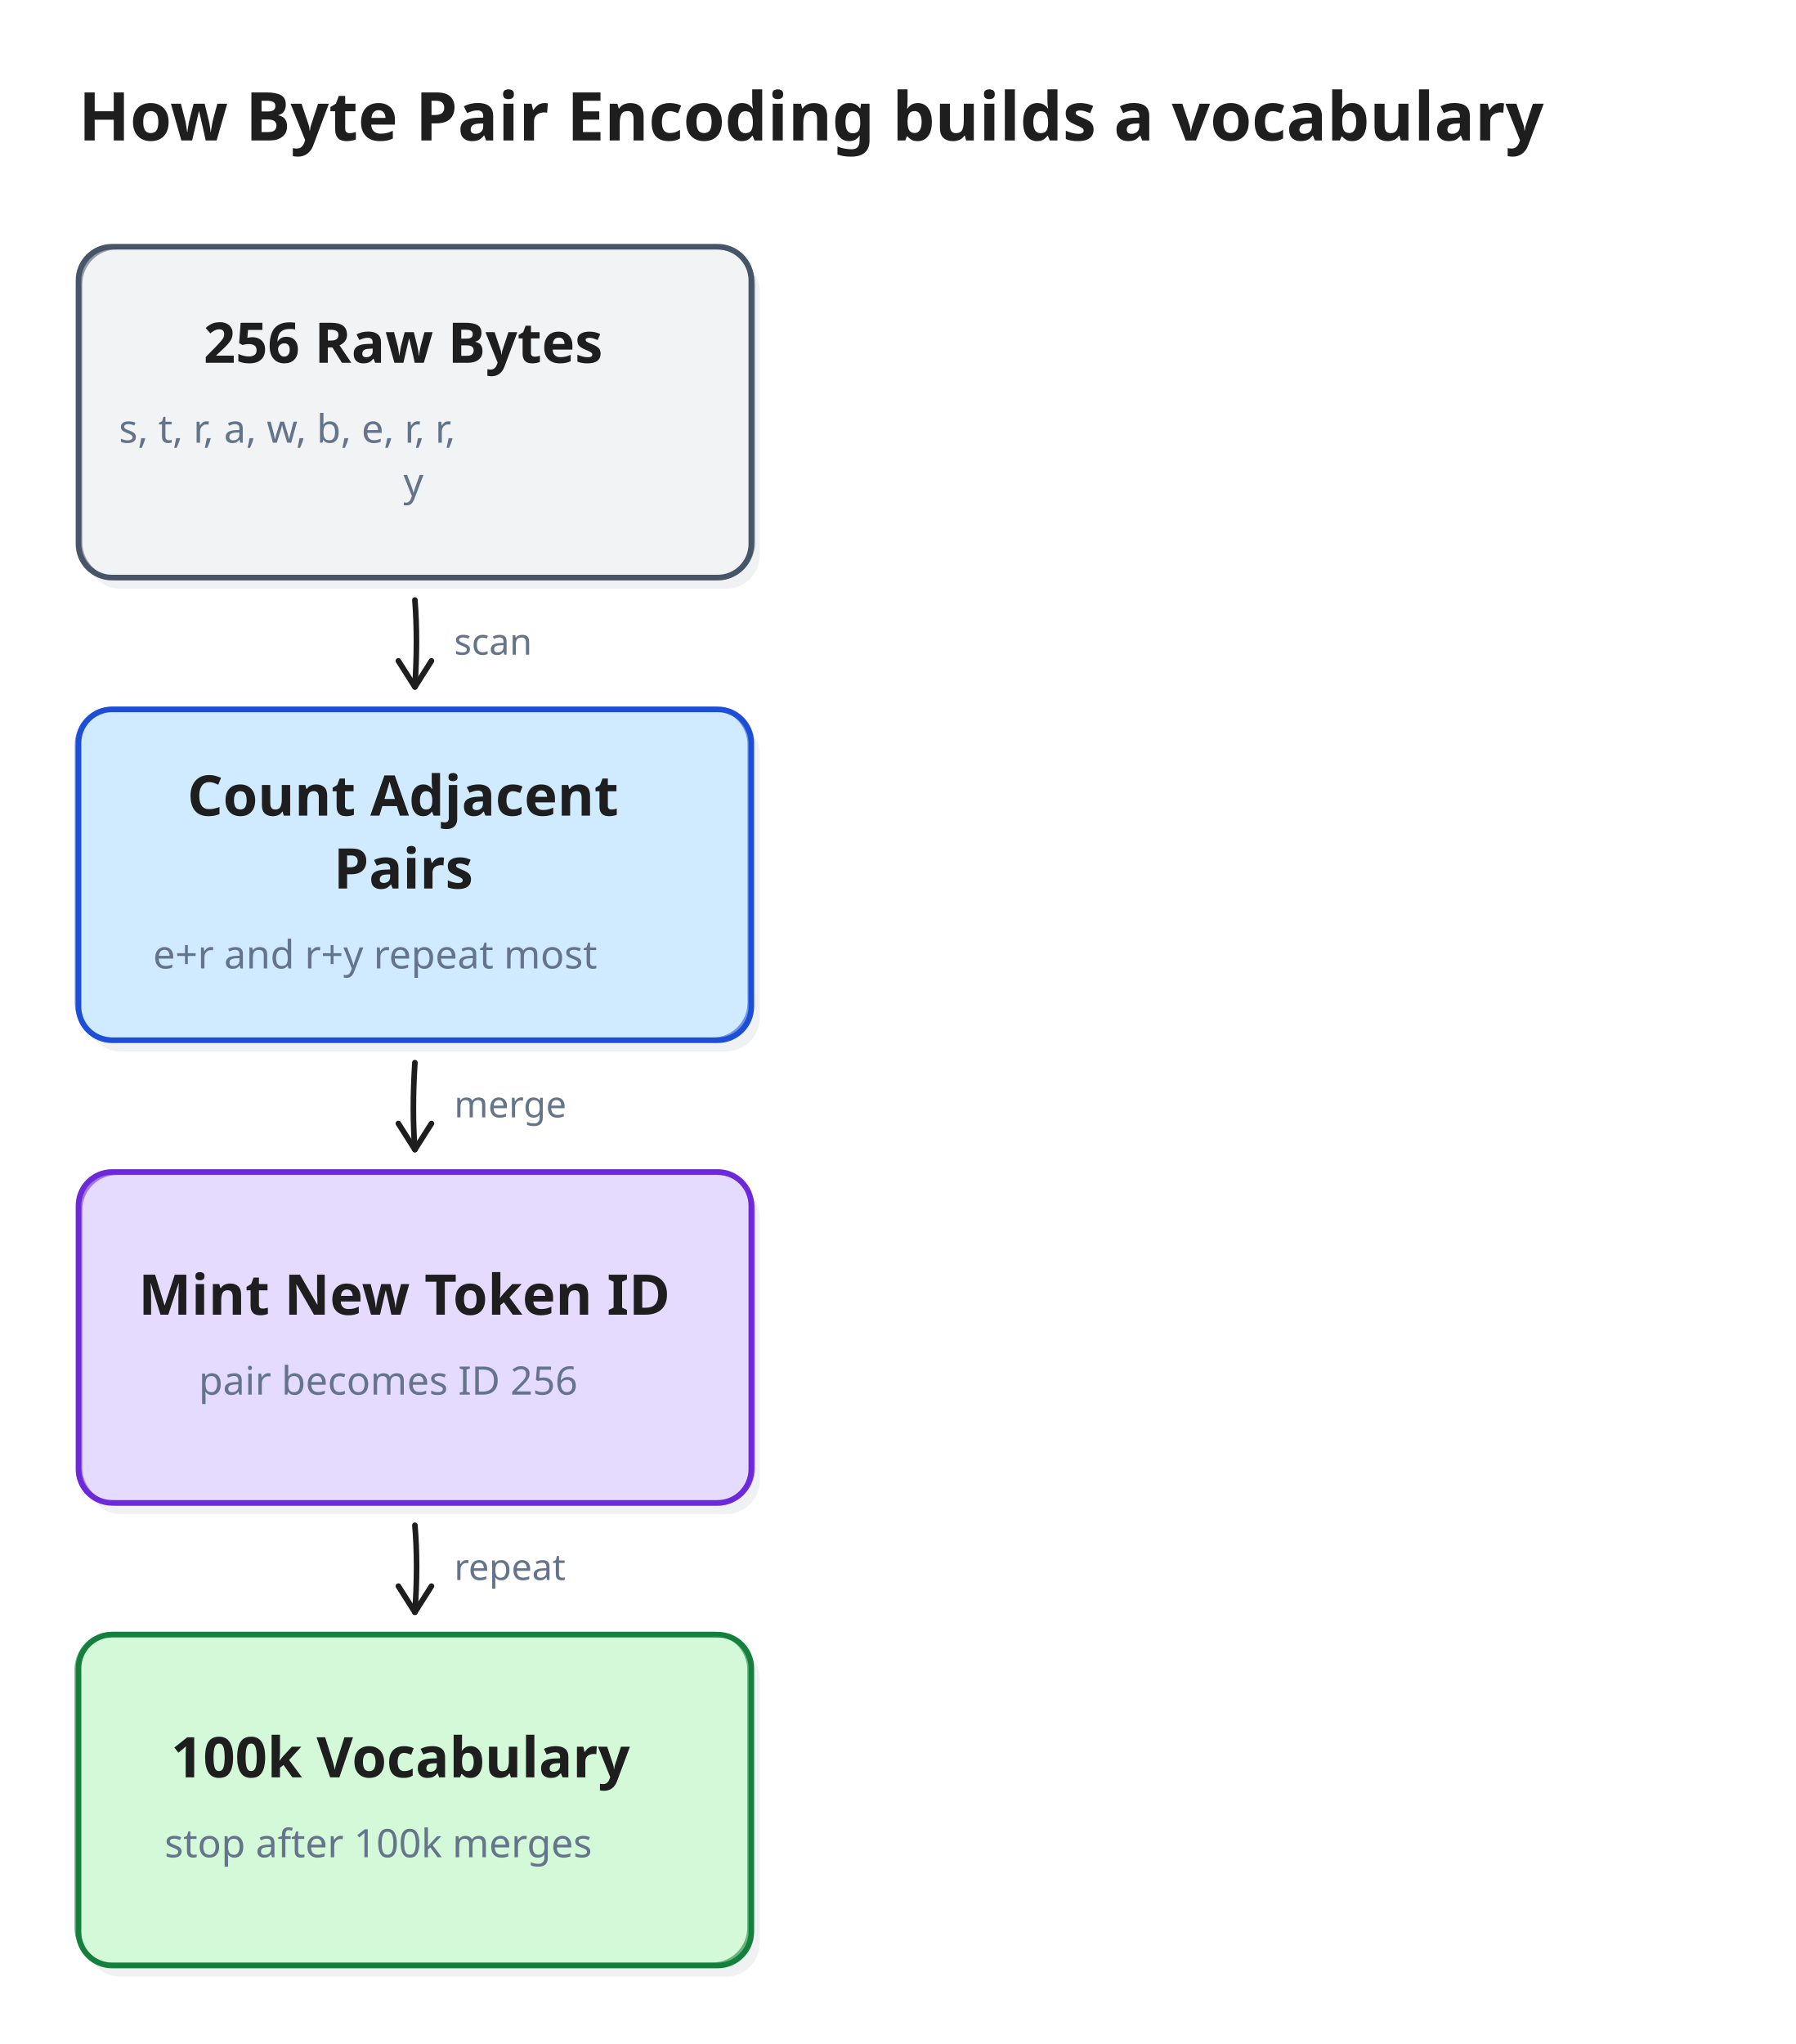
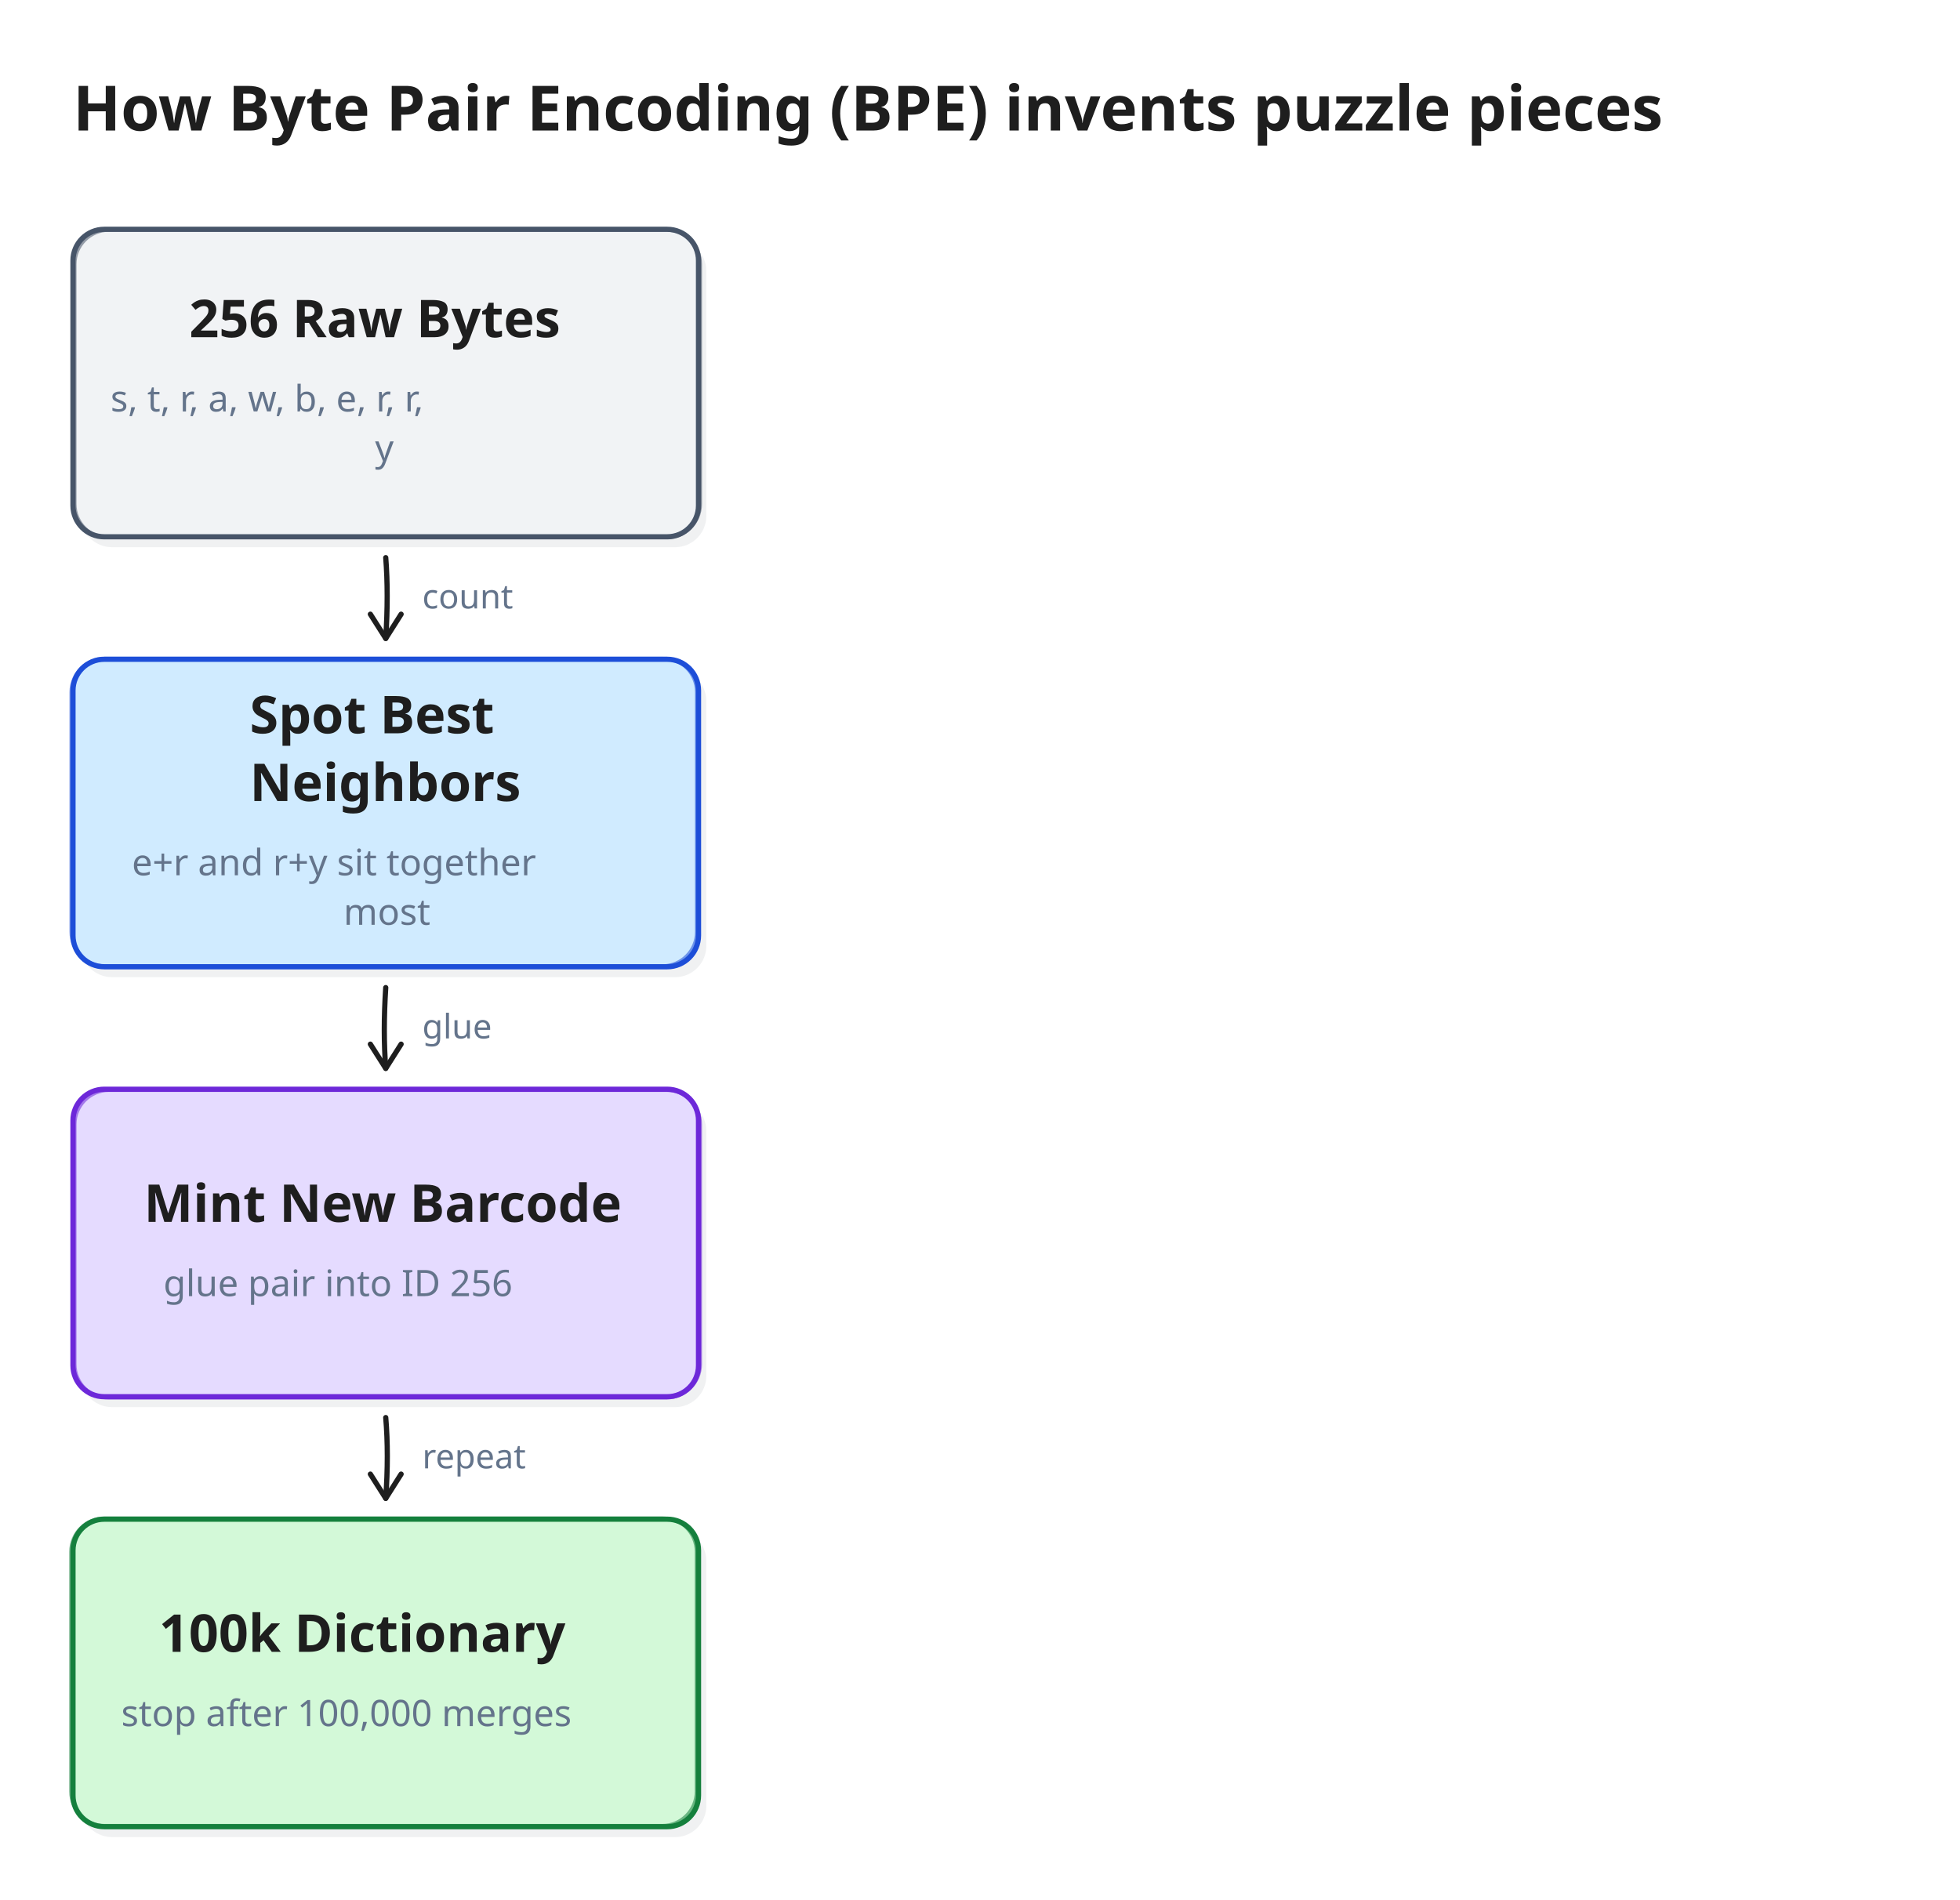
- <svg xmlns="http://www.w3.org/2000/svg" viewBox="-28.0 -28.0 640.6 729.0" width="100%" height="auto" class="excalidraw-svg">
+ <svg xmlns="http://www.w3.org/2000/svg" viewBox="-28.0 -28.0 752.0 729.0" width="100%" height="auto" class="excalidraw-svg">
  <defs>
    <style>
.excalidraw-text { font-family: "Virgil", "Comic Neue", "Caveat", "Segoe Print", "Bradley Hand", ui-rounded, sans-serif; }
</style>
  </defs>
-   <text x="0.0" y="22.1" font-size="24" font-weight="700" fill="#1e1e1e" class="excalidraw-text">How Byte Pair Encoding builds a vocabulary</text>
+   <text x="0.0" y="22.1" font-size="24" font-weight="700" fill="#1e1e1e" class="excalidraw-text">How Byte Pair Encoding (BPE) invents puzzle pieces</text>
  <rect x="3.0" y="64.0" width="240.0" height="118.0" rx="12" fill="#0f172a" fill-opacity="0.06" />
  <rect x="0.0" y="60.0" width="240.0" height="118.0" rx="12" fill="#f1f3f5" stroke="#475569" stroke-width="2" />
  <rect x="0.8" y="60.4" width="240.0" height="118.0" rx="13" fill="none" stroke="#475569" stroke-width="1.1" stroke-opacity="0.55" />
  <text x="44.6" y="101.4" font-size="20" font-weight="700" fill="#1e1e1e" class="excalidraw-text">256 Raw Bytes</text>
  <text x="14.4" y="129.9" font-size="14" font-weight="500" fill="#64748b" class="excalidraw-text">s, t, r, a, w, b, e, r, r,</text>
  <text x="115.9" y="148.9" font-size="14" font-weight="500" fill="#64748b" class="excalidraw-text">y</text>
  <rect x="3.0" y="229.0" width="240.0" height="118.0" rx="12" fill="#0f172a" fill-opacity="0.06" />
  <rect x="0.0" y="225.0" width="240.0" height="118.0" rx="12" fill="#d0ebff" stroke="#1d4ed8" stroke-width="2" />
  <rect x="-0.8" y="224.6" width="240.0" height="118.0" rx="13" fill="none" stroke="#1d4ed8" stroke-width="1.1" stroke-opacity="0.55" />
-   <text x="38.8" y="262.9" font-size="20" font-weight="700" fill="#1e1e1e" class="excalidraw-text">Count Adjacent</text>
-   <text x="91.0" y="288.9" font-size="20" font-weight="700" fill="#1e1e1e" class="excalidraw-text">Pairs</text>
-   <text x="26.6" y="317.4" font-size="14" font-weight="500" fill="#64748b" class="excalidraw-text">e+r and r+y repeat most</text>
+   <text x="67.8" y="253.4" font-size="20" font-weight="700" fill="#1e1e1e" class="excalidraw-text">Spot Best</text>
+   <text x="67.8" y="279.4" font-size="20" font-weight="700" fill="#1e1e1e" class="excalidraw-text">Neighbors</text>
+   <text x="22.6" y="307.9" font-size="14" font-weight="500" fill="#64748b" class="excalidraw-text">e+r and r+y sit together</text>
+   <text x="103.8" y="326.9" font-size="14" font-weight="500" fill="#64748b" class="excalidraw-text">most</text>
  <rect x="3.0" y="394.0" width="240.0" height="118.0" rx="12" fill="#0f172a" fill-opacity="0.06" />
  <rect x="0.0" y="390.0" width="240.0" height="118.0" rx="12" fill="#e5dbff" stroke="#6d28d9" stroke-width="2" />
  <rect x="0.8" y="390.5" width="240.0" height="118.0" rx="13" fill="none" stroke="#6d28d9" stroke-width="1.1" stroke-opacity="0.55" />
-   <text x="21.4" y="440.9" font-size="20" font-weight="700" fill="#1e1e1e" class="excalidraw-text">Mint New Token ID</text>
-   <text x="42.9" y="469.4" font-size="14" font-weight="500" fill="#64748b" class="excalidraw-text">pair becomes ID 256</text>
+   <text x="27.2" y="440.9" font-size="20" font-weight="700" fill="#1e1e1e" class="excalidraw-text">Mint New Barcode</text>
+   <text x="34.7" y="469.4" font-size="14" font-weight="500" fill="#64748b" class="excalidraw-text">glue pair into ID 256</text>
  <rect x="3.0" y="559.0" width="240.0" height="118.0" rx="12" fill="#0f172a" fill-opacity="0.06" />
  <rect x="0.0" y="555.0" width="240.0" height="118.0" rx="12" fill="#d3f9d8" stroke="#15803d" stroke-width="2" />
  <rect x="-0.9" y="554.5" width="240.0" height="118.0" rx="13" fill="none" stroke="#15803d" stroke-width="1.1" stroke-opacity="0.55" />
-   <text x="33.0" y="605.9" font-size="20" font-weight="700" fill="#1e1e1e" class="excalidraw-text">100k Vocabulary</text>
-   <text x="30.7" y="634.4" font-size="14" font-weight="500" fill="#64748b" class="excalidraw-text">stop after 100k merges</text>
+   <text x="33.0" y="605.9" font-size="20" font-weight="700" fill="#1e1e1e" class="excalidraw-text">100k Dictionary</text>
+   <text x="18.5" y="634.4" font-size="14" font-weight="500" fill="#64748b" class="excalidraw-text">stop after 100,000 merges</text>
  <path d="M 120.0 186.0 Q 121.1 200.0 120.0 217.0" fill="none" stroke="#1e1e1e" stroke-width="2" stroke-linecap="round" stroke-linejoin="round" />
  <path d="M 114.1 207.7 L 120.0 217.0 L 125.9 207.7" fill="none" stroke="#1e1e1e" stroke-width="2" stroke-linecap="round" stroke-linejoin="round" />
-   <text x="134.0" y="205.5" font-size="13" font-weight="500" fill="#64748b" class="excalidraw-text">scan</text>
+   <text x="134.0" y="205.5" font-size="13" font-weight="500" fill="#64748b" class="excalidraw-text">count</text>
  <path d="M 120.0 351.0 Q 118.9 368.0 120.0 382.0" fill="none" stroke="#1e1e1e" stroke-width="2" stroke-linecap="round" stroke-linejoin="round" />
  <path d="M 114.1 372.7 L 120.0 382.0 L 125.9 372.7" fill="none" stroke="#1e1e1e" stroke-width="2" stroke-linecap="round" stroke-linejoin="round" />
-   <text x="134.0" y="370.5" font-size="13" font-weight="500" fill="#64748b" class="excalidraw-text">merge</text>
+   <text x="134.0" y="370.5" font-size="13" font-weight="500" fill="#64748b" class="excalidraw-text">glue</text>
  <path d="M 120.0 516.0 Q 121.2 530.1 120.0 547.0" fill="none" stroke="#1e1e1e" stroke-width="2" stroke-linecap="round" stroke-linejoin="round" />
  <path d="M 114.1 537.7 L 120.0 547.0 L 125.9 537.7" fill="none" stroke="#1e1e1e" stroke-width="2" stroke-linecap="round" stroke-linejoin="round" />
  <text x="134.0" y="535.5" font-size="13" font-weight="500" fill="#64748b" class="excalidraw-text">repeat</text>
</svg>
